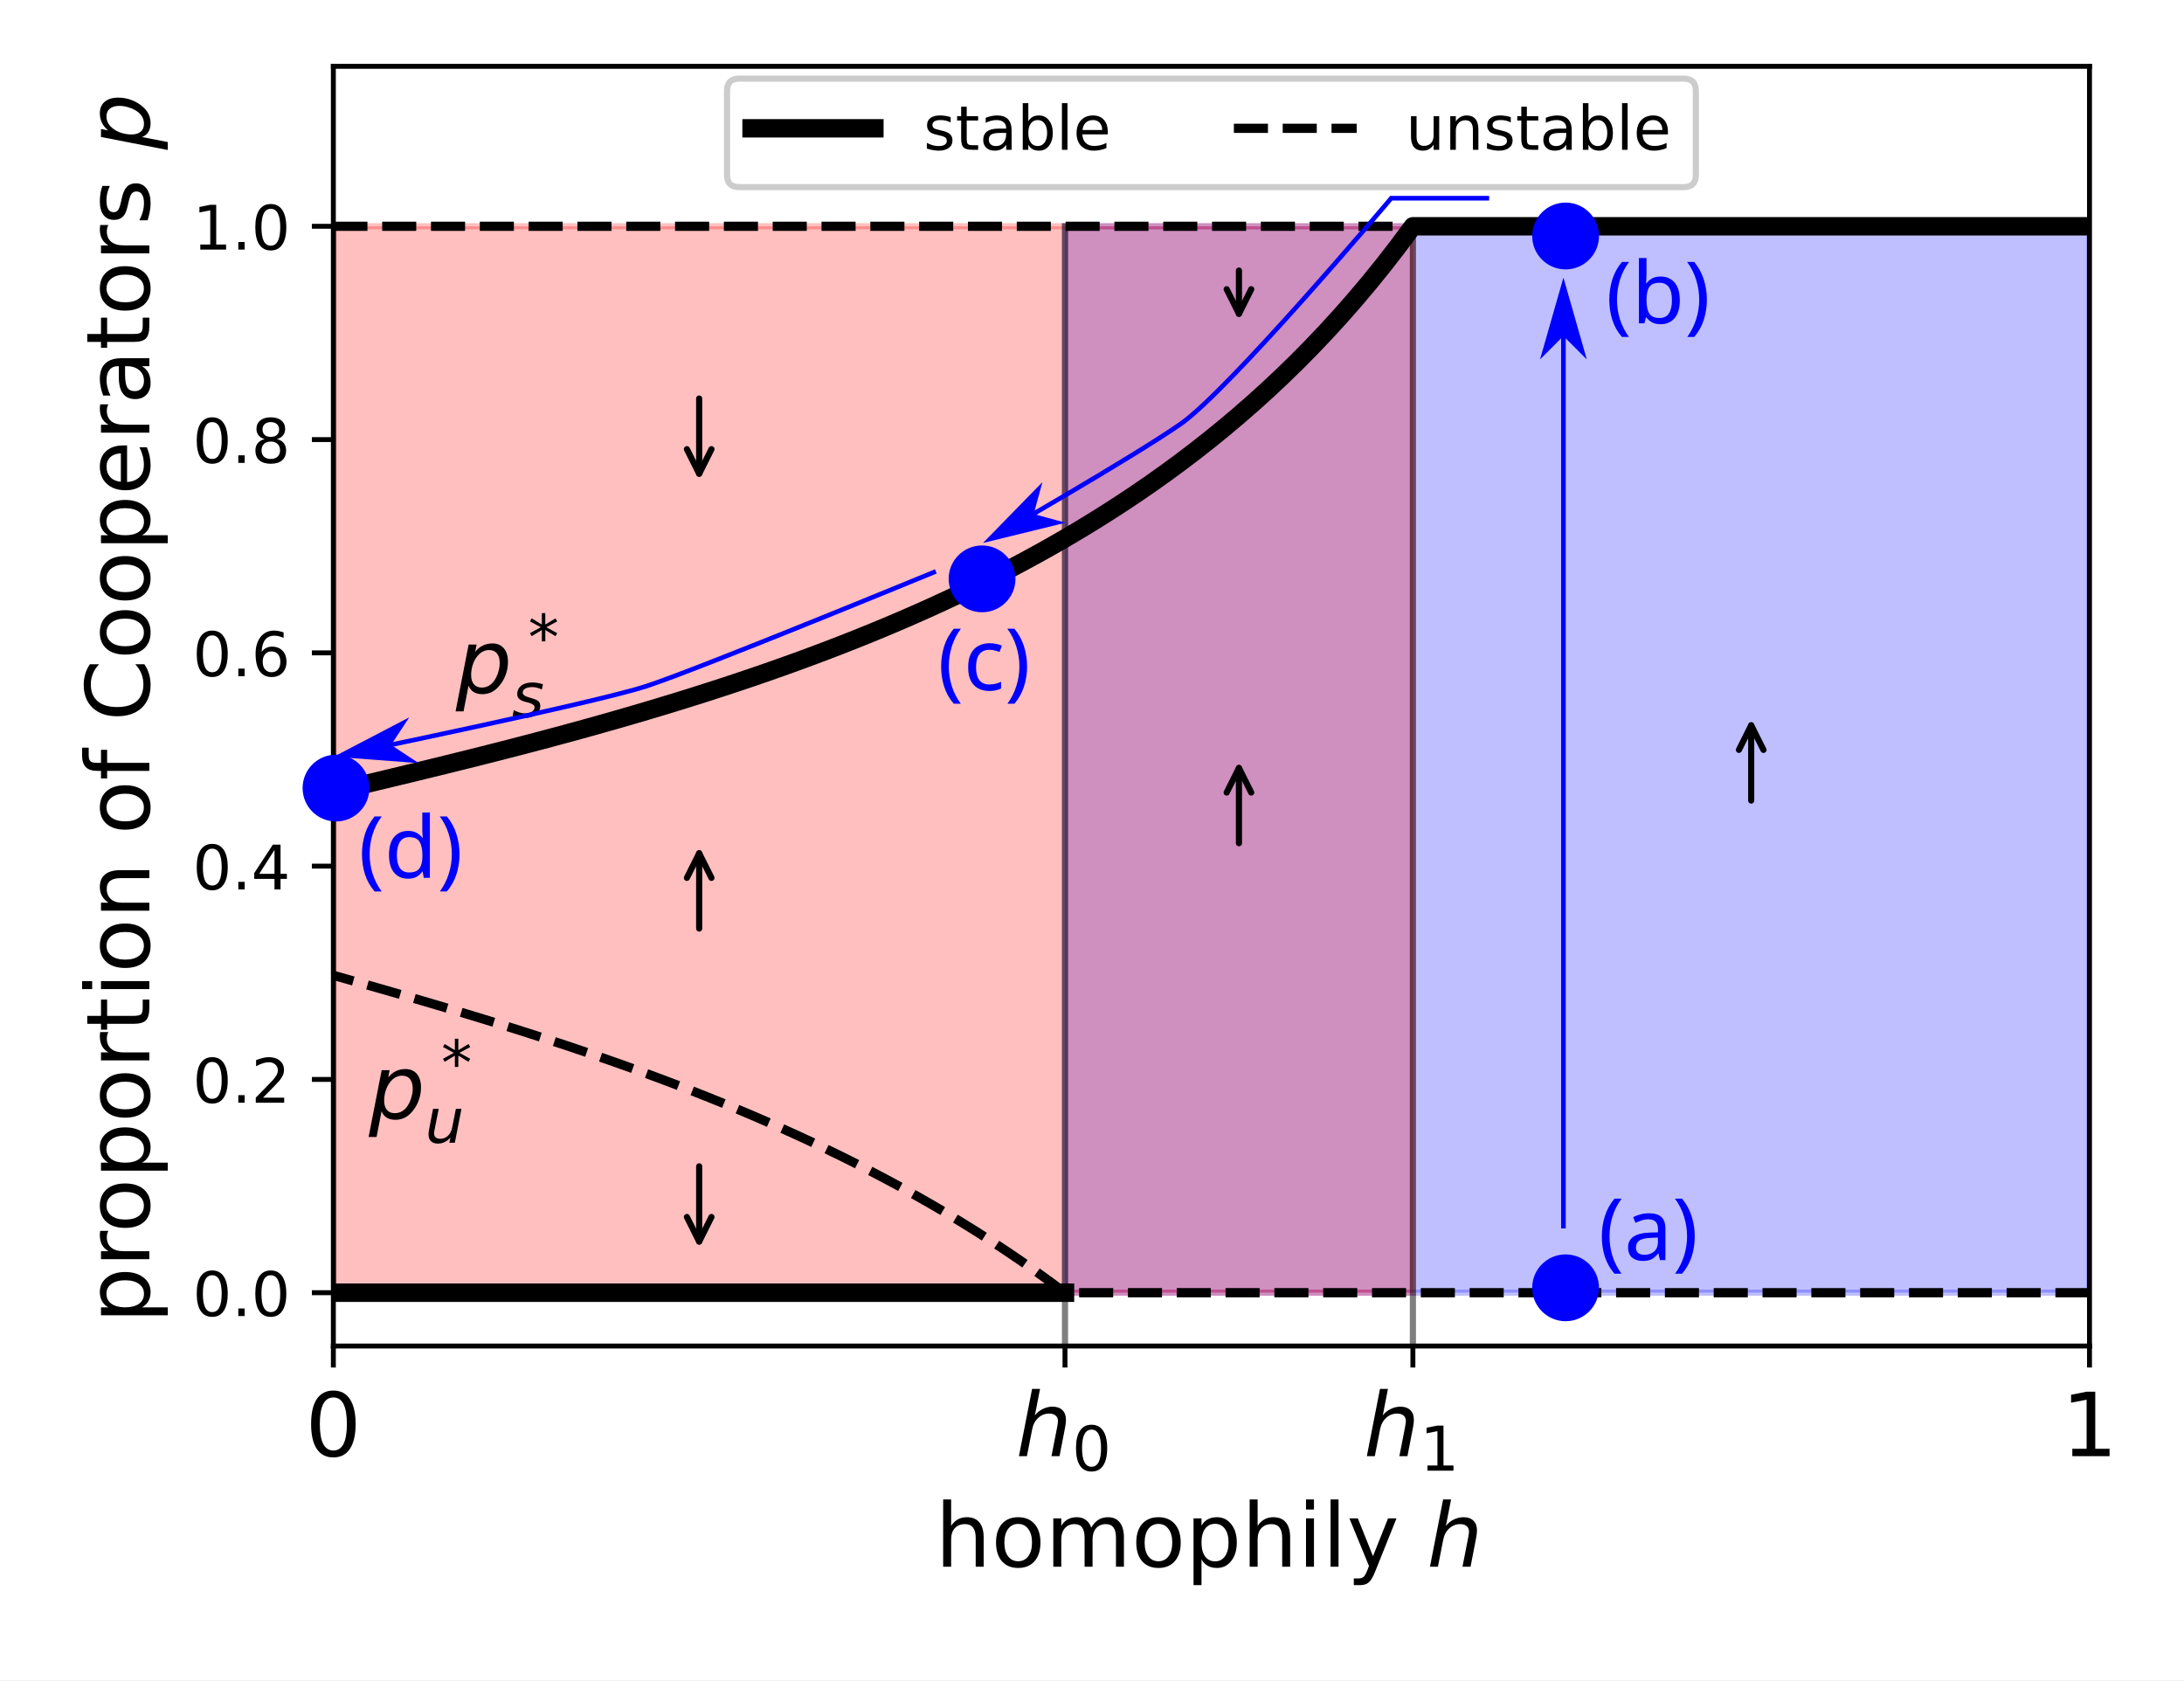
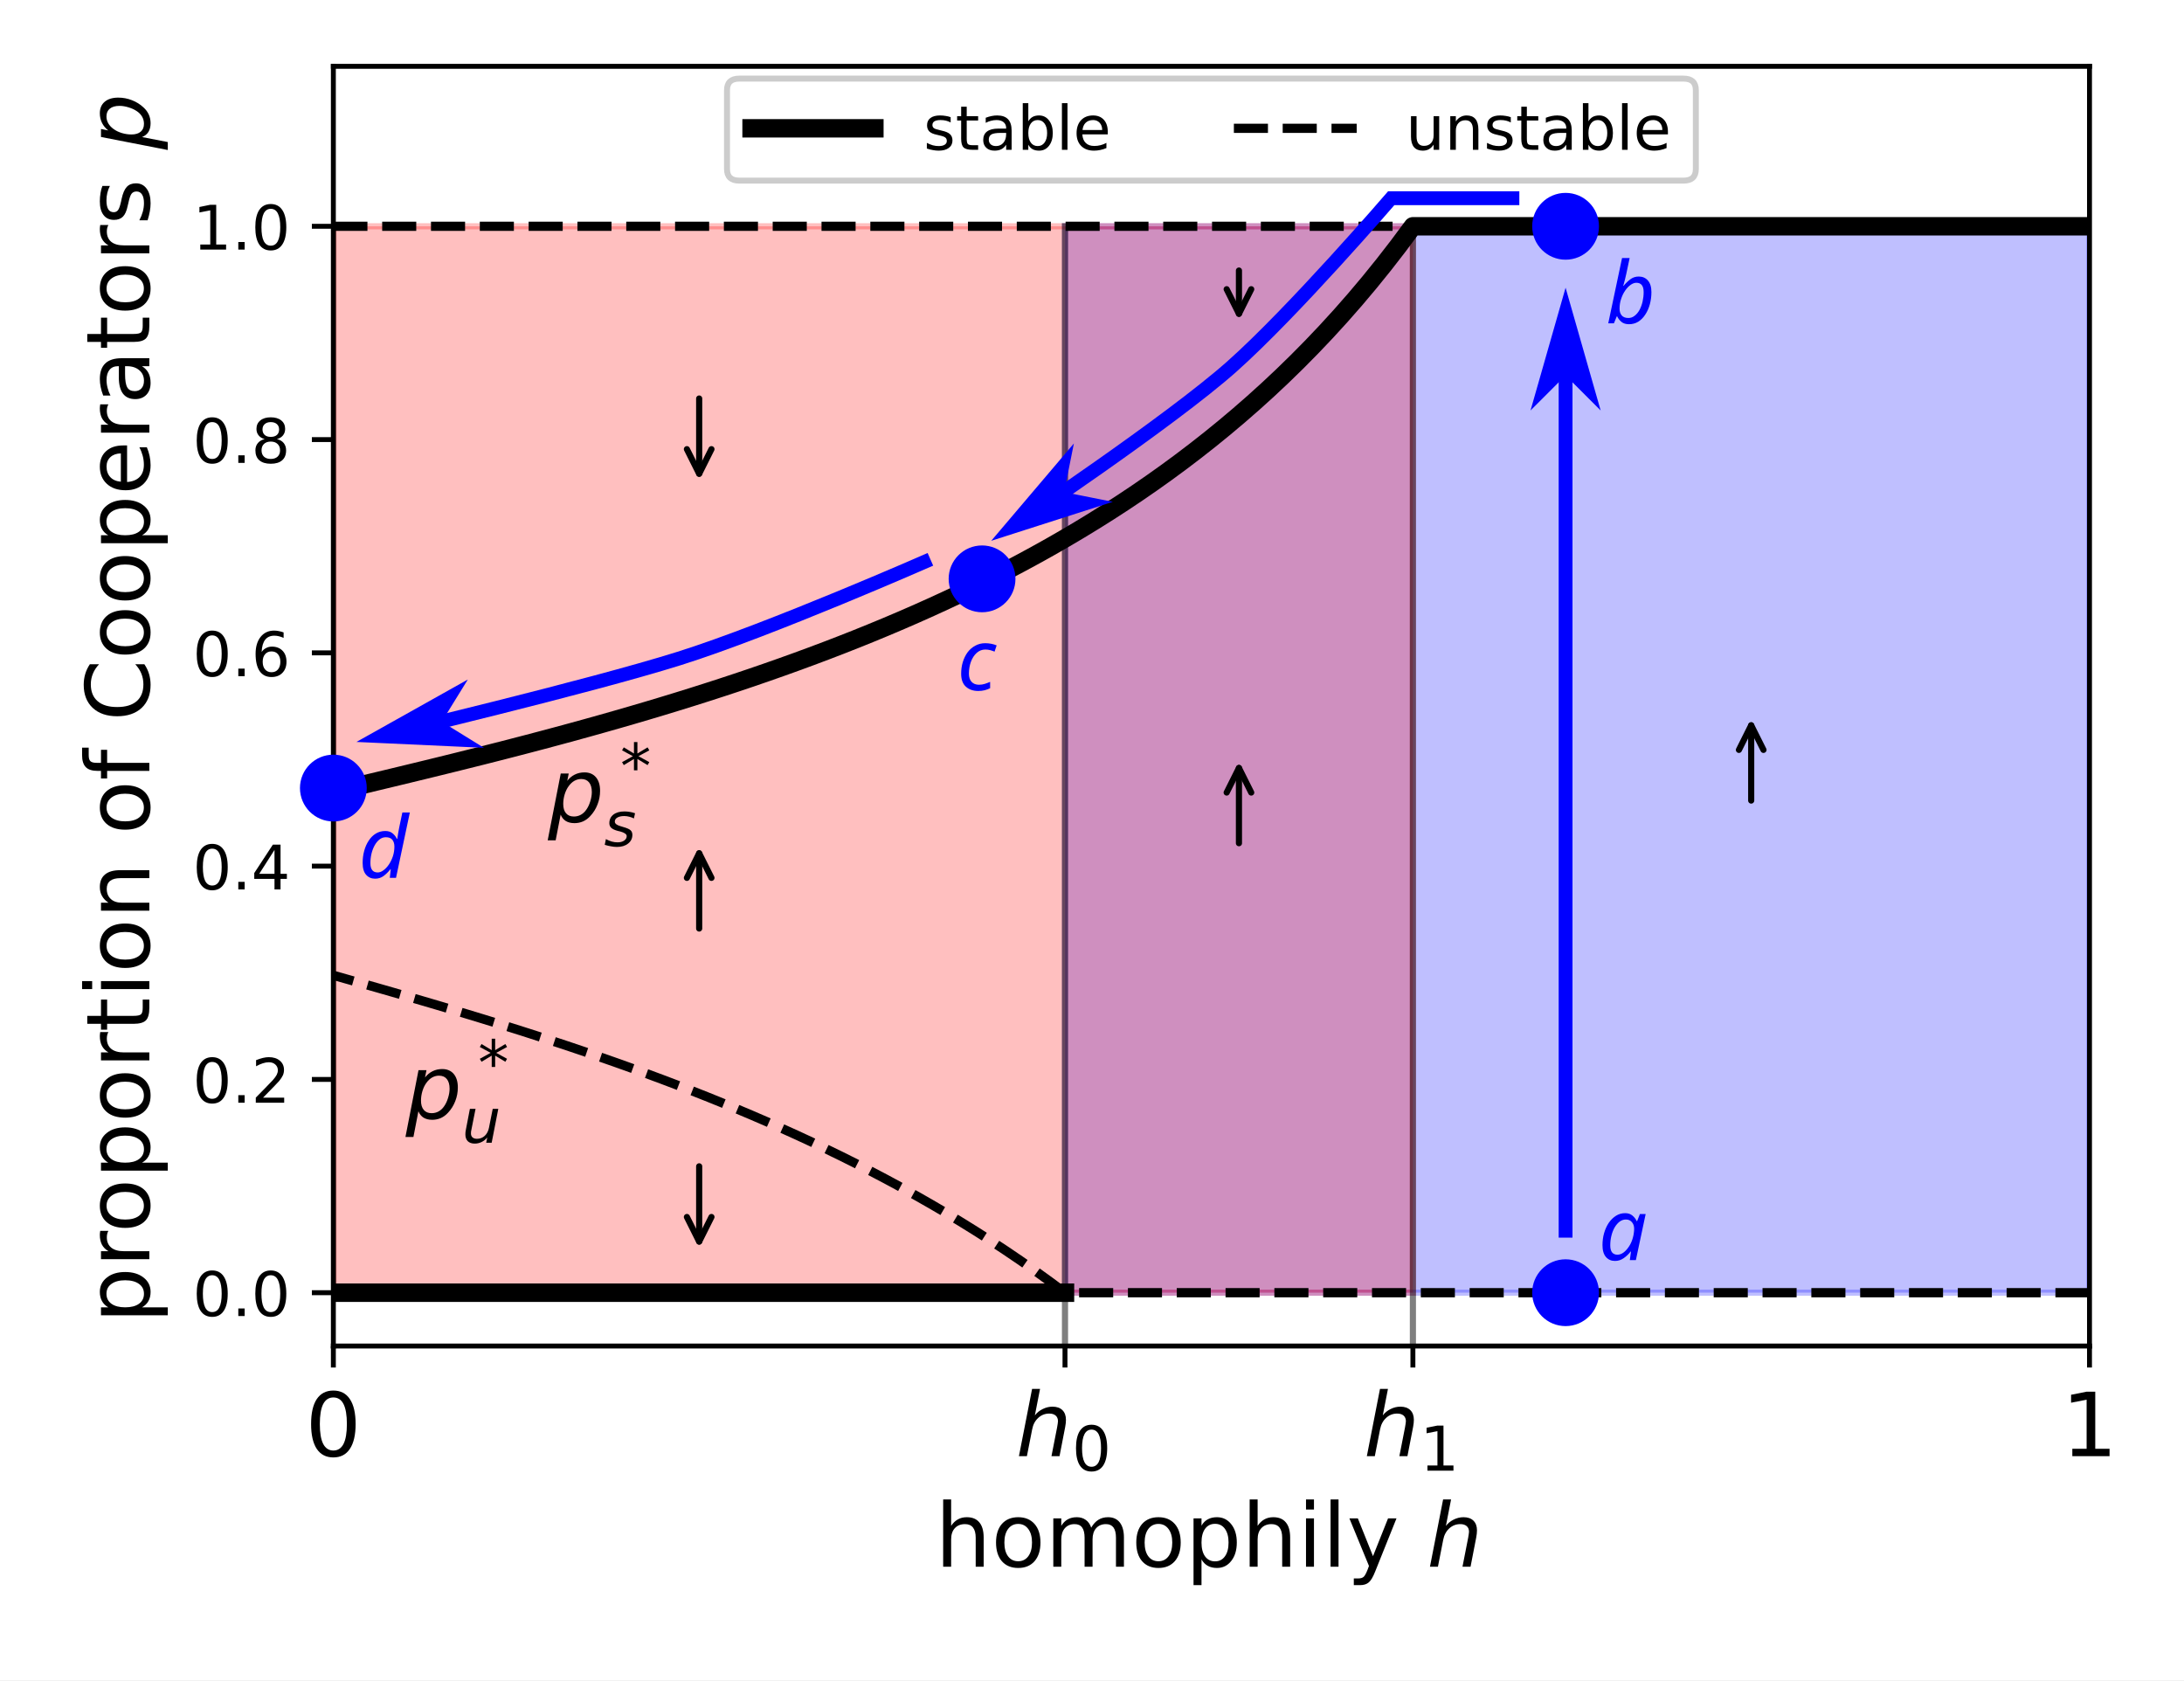
<svg xmlns="http://www.w3.org/2000/svg" version="1.1" id="svg2" xml:space="preserve" width="474.24" height="364.8" viewBox="0 0 474.24 364.8">
  <defs id="defs6">
+     <marker style="overflow:visible;" id="marker1426" refX="0.0" refY="0.0" orient="auto">
+       <path transform="scale(0.4) rotate(180) translate(10,0)" style="fill-rule:evenodd;stroke:#0000ff;stroke-width:1pt;stroke-opacity:1;fill:#0000ff;fill-opacity:1" d="M 0.0,0.0 L 5.0,-5.0 L -12.5,0.0 L 5.0,5.0 L 0.0,0.0 z " id="path1424" />
+     </marker>
+     <marker style="overflow:visible;" id="marker1350" refX="0.0" refY="0.0" orient="auto">
+       <path transform="scale(0.4) rotate(180) translate(10,0)" style="fill-rule:evenodd;stroke:#0000ff;stroke-width:1pt;stroke-opacity:1;fill:#0000ff;fill-opacity:1" d="M 0.0,0.0 L 5.0,-5.0 L -12.5,0.0 L 5.0,5.0 L 0.0,0.0 z " id="path1348" />
+     </marker>
+     <marker style="overflow:visible;" id="Arrow1Mend" refX="0.0" refY="0.0" orient="auto">
+       <path transform="scale(0.4) rotate(180) translate(10,0)" style="fill-rule:evenodd;stroke:#0000ff;stroke-width:1pt;stroke-opacity:1;fill:#0000ff;fill-opacity:1" d="M 0.0,0.0 L 5.0,-5.0 L -12.5,0.0 L 5.0,5.0 L 0.0,0.0 z " id="path1021" />
+     </marker>
    <marker style="overflow:visible" id="marker2379" refX="0" refY="0" orient="auto">
      <path transform="matrix(-0.8,0,0,-0.8,-10,0)" style="fill:#0000ff;fill-opacity:1;fill-rule:evenodd;stroke:#0000ff;stroke-width:1pt;stroke-opacity:1" d="M 0,0 5,-5 -12.5,0 5,5 Z" id="path2377" />
    </marker>
-     <marker style="overflow:visible" id="marker2315" refX="0" refY="0" orient="auto">
-       <path transform="matrix(-0.8,0,0,-0.8,-10,0)" style="fill:#0000ff;fill-opacity:1;fill-rule:evenodd;stroke:#0000ff;stroke-width:1pt;stroke-opacity:1" d="M 0,0 5,-5 -12.5,0 5,5 Z" id="path2313" />
-     </marker>
    <clipPath clipPathUnits="userSpaceOnUse" id="clipPath22">
      <path d="m 54.29,54.416 h 286 V 262.8 h -286 z" id="path20" />
    </clipPath>
    <clipPath clipPathUnits="userSpaceOnUse" id="clipPath32">
      <path d="m 54.29,54.416 h 286 V 262.8 h -286 z" id="path30" />
    </clipPath>
    <clipPath clipPathUnits="userSpaceOnUse" id="clipPath42">
      <path d="m 54.29,54.416 h 286 V 262.8 h -286 z" id="path40" />
    </clipPath>
    <clipPath clipPathUnits="userSpaceOnUse" id="clipPath146">
      <path d="m 54.29,54.416 h 286 V 262.8 h -286 z" id="path144" />
    </clipPath>
    <clipPath clipPathUnits="userSpaceOnUse" id="clipPath156">
      <path d="m 54.29,54.416 h 286 V 262.8 h -286 z" id="path154" />
    </clipPath>
    <clipPath clipPathUnits="userSpaceOnUse" id="clipPath166">
      <path d="m 54.29,54.416 h 286 V 262.8 h -286 z" id="path164" />
    </clipPath>
    <clipPath clipPathUnits="userSpaceOnUse" id="clipPath176">
      <path d="m 54.29,54.416 h 286 V 262.8 h -286 z" id="path174" />
    </clipPath>
    <clipPath clipPathUnits="userSpaceOnUse" id="clipPath186">
      <path d="m 54.29,54.416 h 286 V 262.8 h -286 z" id="path184" />
    </clipPath>
    <clipPath clipPathUnits="userSpaceOnUse" id="clipPath196">
      <path d="m 54.29,54.416 h 286 V 262.8 h -286 z" id="path194" />
    </clipPath>
-     <marker style="overflow:visible" id="Arrow1Lend" refX="0" refY="0" orient="auto">
-       <path transform="matrix(-0.8,0,0,-0.8,-10,0)" style="fill:#0000ff;fill-opacity:1;fill-rule:evenodd;stroke:#0000ff;stroke-width:1pt;stroke-opacity:1" d="M 0,0 5,-5 -12.5,0 5,5 Z" id="path1264" />
-     </marker>
  </defs>
  <g id="g10" transform="matrix(1.333333,0,0,-1.333333,0,364.8)">
    <path d="M 0,0 H 355.68 V 273.6 H 0 Z" style="fill:#ffffff;fill-opacity:1;fill-rule:nonzero;stroke:none" id="path12" />
    <path d="m 54.29,54.416 h 286 V 262.8 h -286 z" style="fill:#ffffff;fill-opacity:1;fill-rule:nonzero;stroke:none" id="path14" />
    <g id="g16">
      <g id="g18" clip-path="url(#clipPath22)">
        <path d="M 340.29,63.099 V 236.752 H 173.442 V 63.099 Z" style="fill:#0000ff;fill-opacity:0.25;fill-rule:nonzero;stroke:#0000ff;stroke-width:1;stroke-linecap:butt;stroke-linejoin:miter;stroke-miterlimit:10;stroke-dasharray:none;stroke-opacity:0.25" id="path24" />
      </g>
    </g>
    <g id="g26">
      <g id="g28" clip-path="url(#clipPath32)">
        <path d="M 230.101,63.099 V 236.752 H 54.29 V 63.099 Z" style="fill:#ff0000;fill-opacity:0.25;fill-rule:nonzero;stroke:#ff0000;stroke-width:1;stroke-linecap:butt;stroke-linejoin:miter;stroke-miterlimit:10;stroke-dasharray:none;stroke-opacity:0.25" id="path34" />
      </g>
    </g>
    <g id="g36">
      <g id="g38" clip-path="url(#clipPath42)">
        <path d="M 54.29,63.099 V 236.752 v 0 z" style="fill:#000000;fill-opacity:0.25;fill-rule:nonzero;stroke:#000000;stroke-width:1;stroke-linecap:butt;stroke-linejoin:miter;stroke-miterlimit:10;stroke-dasharray:none;stroke-opacity:0.25" id="path44" />
      </g>
    </g>
    <g id="g46">
      <path d="m 54.29,54.416 v -3.5" style="fill:#000000;fill-opacity:1;fill-rule:nonzero;stroke:#000000;stroke-width:0.8;stroke-linecap:butt;stroke-linejoin:round;stroke-miterlimit:10;stroke-dasharray:none;stroke-opacity:1" id="path48" />
      <text transform="matrix(1,0,0,-1,49.71187,36.4785)" style="font-variant:normal;font-weight:normal;font-size:14.4px;font-family:'DejaVu Sans';-inkscape-font-specification:DejaVuSans;writing-mode:lr-tb;fill:#000000;fill-opacity:1;fill-rule:nonzero;stroke:none" id="text52">
        <tspan x="0" y="0" id="tspan50">0</tspan>
      </text>
      <path d="m 173.442,54.416 v -3.5" style="fill:#000000;fill-opacity:1;fill-rule:nonzero;stroke:#000000;stroke-width:0.8;stroke-linecap:butt;stroke-linejoin:round;stroke-miterlimit:10;stroke-dasharray:none;stroke-opacity:1" id="path54" />
      <g id="g56" transform="translate(165.4417,36.416)">
        <text transform="matrix(1,0,0,-1,0,0.0625)" style="font-style:italic;font-variant:normal;font-size:14.4px;font-family:'DejaVu Sans';-inkscape-font-specification:DejaVuSans-Oblique;writing-mode:lr-tb;fill:#000000;fill-opacity:1;fill-rule:nonzero;stroke:none" id="text60">
          <tspan x="0" y="0" id="tspan58">h</tspan>
        </text>
        <text transform="matrix(1,0,0,-1,9.120621,-2.3)" style="font-variant:normal;font-weight:normal;font-size:10.08px;font-family:'DejaVu Sans';-inkscape-font-specification:DejaVuSans;writing-mode:lr-tb;fill:#000000;fill-opacity:1;fill-rule:nonzero;stroke:none" id="text64">
          <tspan x="0" y="0" id="tspan62">0</tspan>
        </text>
      </g>
      <path d="m 230.101,54.416 v -3.5" style="fill:#000000;fill-opacity:1;fill-rule:nonzero;stroke:#000000;stroke-width:0.8;stroke-linecap:butt;stroke-linejoin:round;stroke-miterlimit:10;stroke-dasharray:none;stroke-opacity:1" id="path66" />
      <g id="g68" transform="translate(222.1009,36.416)">
        <text transform="matrix(1,0,0,-1,0,0.0625)" style="font-style:italic;font-variant:normal;font-size:14.4px;font-family:'DejaVu Sans';-inkscape-font-specification:DejaVuSans-Oblique;writing-mode:lr-tb;fill:#000000;fill-opacity:1;fill-rule:nonzero;stroke:none" id="text72">
          <tspan x="0" y="0" id="tspan70">h</tspan>
        </text>
        <text transform="matrix(1,0,0,-1,9.120621,-2.3)" style="font-variant:normal;font-weight:normal;font-size:10.08px;font-family:'DejaVu Sans';-inkscape-font-specification:DejaVuSans;writing-mode:lr-tb;fill:#000000;fill-opacity:1;fill-rule:nonzero;stroke:none" id="text76">
          <tspan x="0" y="0" id="tspan74">1</tspan>
        </text>
      </g>
      <path d="m 340.29,54.416 v -3.5" style="fill:#000000;fill-opacity:1;fill-rule:nonzero;stroke:#000000;stroke-width:0.8;stroke-linecap:butt;stroke-linejoin:round;stroke-miterlimit:10;stroke-dasharray:none;stroke-opacity:1" id="path78" />
      <text transform="matrix(1,0,0,-1,335.7119,36.4785)" style="font-variant:normal;font-weight:normal;font-size:14.4px;font-family:'DejaVu Sans';-inkscape-font-specification:DejaVuSans;writing-mode:lr-tb;fill:#000000;fill-opacity:1;fill-rule:nonzero;stroke:none" id="text82">
        <tspan x="0" y="0" id="tspan80">1</tspan>
      </text>
      <g id="g84" transform="translate(152.29,18.416)">
        <text transform="matrix(1,0,0,-1,0,0.0625)" style="font-variant:normal;font-weight:normal;font-size:14.4px;font-family:'DejaVu Sans';-inkscape-font-specification:DejaVuSans;writing-mode:lr-tb;fill:#000000;fill-opacity:1;fill-rule:nonzero;stroke:none" id="text88">
          <tspan x="0 9.121 17.925 31.943 40.748 49.882 59.003 63.001 66.999 75.516" y="0" id="tspan86">homophily </tspan>
        </text>
        <text transform="matrix(1,0,0,-1,80.08997,0.0625)" style="font-style:italic;font-variant:normal;font-size:14.4px;font-family:'DejaVu Sans';-inkscape-font-specification:DejaVuSans-Oblique;writing-mode:lr-tb;fill:#000000;fill-opacity:1;fill-rule:nonzero;stroke:none" id="text92">
          <tspan x="0" y="0" id="tspan90">h</tspan>
        </text>
      </g>
      <path d="m 54.29,63.099 h -3.5" style="fill:#000000;fill-opacity:1;fill-rule:nonzero;stroke:#000000;stroke-width:0.8;stroke-linecap:butt;stroke-linejoin:round;stroke-miterlimit:10;stroke-dasharray:none;stroke-opacity:1" id="path94" />
      <text transform="matrix(1,0,0,-1,31.38375,59.30179)" style="font-variant:normal;font-weight:normal;font-size:10px;font-family:'DejaVu Sans';-inkscape-font-specification:DejaVuSans;writing-mode:lr-tb;fill:#000000;fill-opacity:1;fill-rule:nonzero;stroke:none" id="text98">
        <tspan x="0 6.36 9.54" y="0" id="tspan96">0.0</tspan>
      </text>
      <path d="m 54.29,97.829 h -3.5" style="fill:#000000;fill-opacity:1;fill-rule:nonzero;stroke:#000000;stroke-width:0.8;stroke-linecap:butt;stroke-linejoin:round;stroke-miterlimit:10;stroke-dasharray:none;stroke-opacity:1" id="path100" />
      <text transform="matrix(1,0,0,-1,31.38375,94.03246)" style="font-variant:normal;font-weight:normal;font-size:10px;font-family:'DejaVu Sans';-inkscape-font-specification:DejaVuSans;writing-mode:lr-tb;fill:#000000;fill-opacity:1;fill-rule:nonzero;stroke:none" id="text104">
        <tspan x="0 6.36 9.54" y="0" id="tspan102">0.2</tspan>
      </text>
      <path d="m 54.29,132.56 h -3.5" style="fill:#000000;fill-opacity:1;fill-rule:nonzero;stroke:#000000;stroke-width:0.8;stroke-linecap:butt;stroke-linejoin:round;stroke-miterlimit:10;stroke-dasharray:none;stroke-opacity:1" id="path106" />
      <text transform="matrix(1,0,0,-1,31.38375,128.7631)" style="font-variant:normal;font-weight:normal;font-size:10px;font-family:'DejaVu Sans';-inkscape-font-specification:DejaVuSans;writing-mode:lr-tb;fill:#000000;fill-opacity:1;fill-rule:nonzero;stroke:none" id="text110">
        <tspan x="0 6.36 9.54" y="0" id="tspan108">0.4</tspan>
      </text>
      <path d="m 54.29,167.291 h -3.5" style="fill:#000000;fill-opacity:1;fill-rule:nonzero;stroke:#000000;stroke-width:0.8;stroke-linecap:butt;stroke-linejoin:round;stroke-miterlimit:10;stroke-dasharray:none;stroke-opacity:1" id="path112" />
      <text transform="matrix(1,0,0,-1,31.38375,163.4938)" style="font-variant:normal;font-weight:normal;font-size:10px;font-family:'DejaVu Sans';-inkscape-font-specification:DejaVuSans;writing-mode:lr-tb;fill:#000000;fill-opacity:1;fill-rule:nonzero;stroke:none" id="text116">
        <tspan x="0 6.36 9.54" y="0" id="tspan114">0.6</tspan>
      </text>
      <path d="m 54.29,202.021 h -3.5" style="fill:#000000;fill-opacity:1;fill-rule:nonzero;stroke:#000000;stroke-width:0.8;stroke-linecap:butt;stroke-linejoin:round;stroke-miterlimit:10;stroke-dasharray:none;stroke-opacity:1" id="path118" />
      <text transform="matrix(1,0,0,-1,31.38375,198.2245)" style="font-variant:normal;font-weight:normal;font-size:10px;font-family:'DejaVu Sans';-inkscape-font-specification:DejaVuSans;writing-mode:lr-tb;fill:#000000;fill-opacity:1;fill-rule:nonzero;stroke:none" id="text122">
        <tspan x="0 6.36 9.54" y="0" id="tspan120">0.8</tspan>
      </text>
      <path d="m 54.29,236.752 h -3.5" style="fill:#000000;fill-opacity:1;fill-rule:nonzero;stroke:#000000;stroke-width:0.8;stroke-linecap:butt;stroke-linejoin:round;stroke-miterlimit:10;stroke-dasharray:none;stroke-opacity:1" id="path124" />
      <text transform="matrix(1,0,0,-1,31.38375,232.9551)" style="font-variant:normal;font-weight:normal;font-size:10px;font-family:'DejaVu Sans';-inkscape-font-specification:DejaVuSans;writing-mode:lr-tb;fill:#000000;fill-opacity:1;fill-rule:nonzero;stroke:none" id="text128">
        <tspan x="0 6.36 9.54" y="0" id="tspan126">1.0</tspan>
      </text>
      <g id="g130" transform="rotate(90,-16.86212,41.24587)">
        <text transform="matrix(1,0,0,-1,0,0.0625)" style="font-variant:normal;font-weight:normal;font-size:14.4px;font-family:'DejaVu Sans';-inkscape-font-specification:DejaVuSans;writing-mode:lr-tb;fill:#000000;fill-opacity:1;fill-rule:nonzero;stroke:none" id="text134">
          <tspan x="0 9.135 15.051 23.856 32.99 41.795 47.711 53.353 57.352 66.156 75.277 79.851 88.655 93.722 98.296 108.344 117.149 125.953 135.088 143.941 149.858 158.676 164.319 173.123 179.04 186.537" y="0" id="tspan132">proportion of Cooperators </tspan>
        </text>
        <text transform="matrix(1,0,0,-1,191.1113,0.0625)" style="font-style:italic;font-variant:normal;font-size:14.4px;font-family:'DejaVu Sans';-inkscape-font-specification:DejaVuSans-Oblique;writing-mode:lr-tb;fill:#000000;fill-opacity:1;fill-rule:nonzero;stroke:none" id="text138">
          <tspan x="0" y="0" id="tspan136">p</tspan>
        </text>
      </g>
    </g>
    <g id="g140">
      <g id="g142" clip-path="url(#clipPath146)">
        <path d="M 340.29,236.752 H 230.101 l -2.361,-3.18 -2.361,-3.045 -2.361,-2.919 -2.361,-2.8 -2.361,-2.688 -2.361,-2.582 -2.361,-2.483 -2.361,-2.389 -2.361,-2.3 -2.361,-2.216 -2.361,-2.136 -2.361,-2.06 -2.361,-1.989 -2.361,-1.921 -2.361,-1.856 -2.361,-1.795 -2.361,-1.736 -2.361,-1.68 -2.361,-1.627 -2.361,-1.577 -2.361,-1.528 -2.361,-1.482 -2.361,-1.438 -2.361,-1.396 -2.432,-1.396 -2.432,-1.355 -2.432,-1.316 -2.432,-1.279 -2.432,-1.243 -2.432,-1.209 -2.432,-1.176 -2.432,-1.145 -2.432,-1.115 -2.432,-1.086 -2.432,-1.058 -2.432,-1.032 -2.432,-1.006 -2.432,-0.982 -2.432,-0.958 -2.432,-0.936 -2.432,-0.914 -2.432,-0.894 -2.432,-0.874 -2.432,-0.855 -2.432,-0.837 -2.432,-0.819 -2.432,-0.802 -2.432,-0.786 -2.432,-0.771 -2.432,-0.756 -2.432,-0.742 -2.432,-0.728 -2.432,-0.715 -2.432,-0.703 -2.432,-0.691 -2.432,-0.68 -2.432,-0.669 -2.432,-0.659 -2.432,-0.65 -2.432,-0.641 -2.432,-0.632 -2.432,-0.624 -2.432,-0.617 L 76.175,149.975 73.743,149.37 71.312,148.771 68.88,148.177 66.448,147.587 64.017,147 61.585,146.416 59.153,145.834 56.722,145.253 54.29,144.671" style="fill:none;stroke:#000000;stroke-width:3;stroke-linecap:square;stroke-linejoin:round;stroke-miterlimit:10;stroke-dasharray:none;stroke-opacity:1" id="path148" />
      </g>
    </g>
    <g id="g150">
      <g id="g152" clip-path="url(#clipPath156)">
        <path d="m 340.29,63.099 h -110.189 -2.361 -2.361 -2.361 -2.361 -2.361 -2.361 -2.361 -2.361 -2.361 -2.361 -2.361 -2.361 -2.361 -2.361 -2.361 -2.361 -2.361 -2.361 -2.361 -2.361 -2.361 -2.361 -2.361 -2.361 l -2.432,1.809 -2.432,1.753 -2.432,1.699 -2.432,1.648 -2.432,1.599 -2.432,1.553 -2.432,1.508 -2.432,1.465 -2.432,1.425 -2.432,1.385 -2.432,1.348 -2.432,1.312 -2.432,1.278 -2.432,1.245 -2.432,1.213 -2.432,1.183 -2.432,1.154 -2.432,1.126 -2.432,1.099 -2.432,1.074 -2.432,1.049 -2.432,1.026 -2.432,1.003 -2.432,0.981 -2.432,0.96 -2.432,0.94 -2.432,0.921 -2.432,0.903 -2.432,0.886 -2.432,0.869 -2.432,0.853 -2.432,0.837 -2.432,0.823 -2.432,0.809 -2.432,0.796 -2.432,0.783 -2.432,0.772 -2.432,0.76 -2.432,0.75 -2.432,0.74 -2.432,0.731 -2.432,0.723 -2.432,0.715 -2.432,0.709 -2.432,0.703 -2.432,0.698 -2.432,0.693 -2.432,0.69 -2.432,0.688" style="fill:none;stroke:#000000;stroke-width:1.5;stroke-linecap:butt;stroke-linejoin:round;stroke-miterlimit:10;stroke-dasharray:5.55, 2.4;stroke-dashoffset:0;stroke-opacity:1" id="path158" />
      </g>
    </g>
    <g id="g160">
      <g id="g162" clip-path="url(#clipPath166)">
        <path d="M 54.29,63.099 H 173.442" style="fill:none;stroke:#000000;stroke-width:3;stroke-linecap:square;stroke-linejoin:round;stroke-miterlimit:10;stroke-dasharray:none;stroke-opacity:1" id="path168" />
      </g>
    </g>
    <g id="g170">
      <g id="g172" clip-path="url(#clipPath176)">
        <path d="M 54.29,236.752 H 230.101" style="fill:none;stroke:#000000;stroke-width:1.5;stroke-linecap:butt;stroke-linejoin:round;stroke-miterlimit:10;stroke-dasharray:5.55, 2.4;stroke-dashoffset:0;stroke-opacity:1" id="path178" />
      </g>
    </g>
    <g id="g180">
      <g id="g182" clip-path="url(#clipPath186)">
        <path d="M 173.442,45.733 V 236.752" style="fill:none;stroke:#000000;stroke-width:1;stroke-linecap:square;stroke-linejoin:round;stroke-miterlimit:10;stroke-dasharray:none;stroke-opacity:0.5" id="path188" />
      </g>
    </g>
    <g id="g190">
      <g id="g192" clip-path="url(#clipPath196)">
        <path d="M 230.101,45.733 V 236.752" style="fill:none;stroke:#000000;stroke-width:1;stroke-linecap:square;stroke-linejoin:round;stroke-miterlimit:10;stroke-dasharray:none;stroke-opacity:0.5" id="path198" />
      </g>
    </g>
    <path d="M 54.29,54.416 V 262.8" style="fill:none;stroke:#000000;stroke-width:0.8;stroke-linecap:square;stroke-linejoin:miter;stroke-miterlimit:10;stroke-dasharray:none;stroke-opacity:1" id="path202" />
    <path d="M 340.29,54.416 V 262.8" style="fill:none;stroke:#000000;stroke-width:0.8;stroke-linecap:square;stroke-linejoin:miter;stroke-miterlimit:10;stroke-dasharray:none;stroke-opacity:1" id="path204" />
    <path d="m 54.29,54.416 h 286" style="fill:none;stroke:#000000;stroke-width:0.8;stroke-linecap:square;stroke-linejoin:miter;stroke-miterlimit:10;stroke-dasharray:none;stroke-opacity:1" id="path206" />
    <path d="m 54.29,262.8 h 286" style="fill:none;stroke:#000000;stroke-width:0.8;stroke-linecap:square;stroke-linejoin:miter;stroke-miterlimit:10;stroke-dasharray:none;stroke-opacity:1" id="path208" />
-     <g id="g210" transform="translate(74.24272,160.757)">
+     <g id="g210" transform="translate(89.24272,139.757)">
      <text transform="matrix(1,0,0,-1,0,0.00625)" style="font-style:italic;font-variant:normal;font-size:14.4px;font-family:'DejaVu Sans';-inkscape-font-specification:DejaVuSans-Oblique;writing-mode:lr-tb;fill:#000000;fill-opacity:1;fill-rule:nonzero;stroke:none" id="text214">
        <tspan x="0" y="0" id="tspan212">p</tspan>
      </text>
      <text transform="matrix(1,0,0,-1,11.7666,5.51875)" style="font-variant:normal;font-weight:normal;font-size:10.08px;font-family:'DejaVu Sans';-inkscape-font-specification:DejaVuSans;writing-mode:lr-tb;fill:#000000;fill-opacity:1;fill-rule:nonzero;stroke:none" id="text218">
        <tspan x="0" y="0" id="tspan216">*</tspan>
      </text>
      <text transform="matrix(1,0,0,-1,9.134674,-3.93125)" style="font-style:italic;font-variant:normal;font-size:10.08px;font-family:'DejaVu Sans';-inkscape-font-specification:DejaVuSans-Oblique;writing-mode:lr-tb;fill:#000000;fill-opacity:1;fill-rule:nonzero;stroke:none" id="text222">
        <tspan x="0" y="0" id="tspan220">s</tspan>
      </text>
    </g>
-     <g id="g224" transform="translate(60.07792,91.45015)">
+     <g id="g224" transform="translate(66.07792,91.45015)">
      <text transform="matrix(1,0,0,-1,0,0.00625)" style="font-style:italic;font-variant:normal;font-size:14.4px;font-family:'DejaVu Sans';-inkscape-font-specification:DejaVuSans-Oblique;writing-mode:lr-tb;fill:#000000;fill-opacity:1;fill-rule:nonzero;stroke:none" id="text228">
        <tspan x="0" y="0" id="tspan226">p</tspan>
      </text>
      <text transform="matrix(1,0,0,-1,11.7666,5.51875)" style="font-variant:normal;font-weight:normal;font-size:10.08px;font-family:'DejaVu Sans';-inkscape-font-specification:DejaVuSans;writing-mode:lr-tb;fill:#000000;fill-opacity:1;fill-rule:nonzero;stroke:none" id="text232">
        <tspan x="0" y="0" id="tspan230">*</tspan>
      </text>
      <text transform="matrix(1,0,0,-1,9.134674,-3.93125)" style="font-style:italic;font-variant:normal;font-size:10.08px;font-family:'DejaVu Sans';-inkscape-font-specification:DejaVuSans-Oblique;writing-mode:lr-tb;fill:#000000;fill-opacity:1;fill-rule:nonzero;stroke:none" id="text236">
        <tspan x="0" y="0" id="tspan234">u</tspan>
      </text>
    </g>
    <path d="m 285.195,143.24 c 0,4.456 0,8.54 0,12.251" style="fill:none;stroke:#000000;stroke-width:1;stroke-linecap:round;stroke-linejoin:round;stroke-miterlimit:10;stroke-dasharray:none;stroke-opacity:1" id="path238" />
    <path d="m 283.195,151.49 2,4 2,-4" style="fill:none;stroke:#000000;stroke-width:1;stroke-linecap:round;stroke-linejoin:round;stroke-miterlimit:10;stroke-dasharray:none;stroke-opacity:1" id="path240" />
    <path d="m 201.771,136.293 c 0,4.456 0,8.54 0,12.251" style="fill:none;stroke:#000000;stroke-width:1;stroke-linecap:round;stroke-linejoin:round;stroke-miterlimit:10;stroke-dasharray:none;stroke-opacity:1" id="path242" />
    <path d="m 199.771,144.544 2,4 2,-4" style="fill:none;stroke:#000000;stroke-width:1;stroke-linecap:round;stroke-linejoin:round;stroke-miterlimit:10;stroke-dasharray:none;stroke-opacity:1" id="path244" />
    <path d="m 201.771,229.545 c 0,-2.72 0,-5.067 0,-7.041" style="fill:none;stroke:#000000;stroke-width:1;stroke-linecap:round;stroke-linejoin:round;stroke-miterlimit:10;stroke-dasharray:none;stroke-opacity:1" id="path246" />
    <path d="m 203.771,226.504 -2,-4 -2,4" style="fill:none;stroke:#000000;stroke-width:1;stroke-linecap:round;stroke-linejoin:round;stroke-miterlimit:10;stroke-dasharray:none;stroke-opacity:1" id="path248" />
    <path d="m 113.866,122.401 c 0,4.456 0,8.54 0,12.251" style="fill:none;stroke:#000000;stroke-width:1;stroke-linecap:round;stroke-linejoin:round;stroke-miterlimit:10;stroke-dasharray:none;stroke-opacity:1" id="path250" />
    <path d="m 111.866,130.652 2,4 2,-4" style="fill:none;stroke:#000000;stroke-width:1;stroke-linecap:round;stroke-linejoin:round;stroke-miterlimit:10;stroke-dasharray:none;stroke-opacity:1" id="path252" />
    <path d="m 113.866,83.677 c 0,-4.456 0,-8.54 0,-12.251" style="fill:none;stroke:#000000;stroke-width:1;stroke-linecap:round;stroke-linejoin:round;stroke-miterlimit:10;stroke-dasharray:none;stroke-opacity:1" id="path254" />
    <path d="m 115.866,75.426 -2,-4 -2,4" style="fill:none;stroke:#000000;stroke-width:1;stroke-linecap:round;stroke-linejoin:round;stroke-miterlimit:10;stroke-dasharray:none;stroke-opacity:1" id="path256" />
    <path d="m 113.866,208.707 c 0,-4.456 0,-8.54 0,-12.251" style="fill:none;stroke:#000000;stroke-width:1;stroke-linecap:round;stroke-linejoin:round;stroke-miterlimit:10;stroke-dasharray:none;stroke-opacity:1" id="path258" />
    <path d="m 115.866,200.457 -2,-4 -2,4" style="fill:none;stroke:#000000;stroke-width:1;stroke-linecap:round;stroke-linejoin:round;stroke-miterlimit:10;stroke-dasharray:none;stroke-opacity:1" id="path260" />
-     <path d="m 120.399,243.128 h 153.781 c 1.333,0 2,0.667 2,2 V 258.8 c 0,1.333 -0.667,2 -2,2 H 120.399 c -1.333,0 -2,-0.667 -2,-2 v -13.672 c 0,-1.333 0.667,-2 2,-2 z" style="fill:#ffffff;fill-opacity:1;fill-rule:nonzero;stroke:#cccccc;stroke-width:1;stroke-linecap:butt;stroke-linejoin:miter;stroke-miterlimit:10;stroke-dasharray:none;stroke-opacity:1" id="path262" />
+     <path d="m 120.399,244.188 h 153.781 c 1.333,0 2,0.627 2,1.88 v 12.852 c 0,1.253 -0.667,1.88 -2,1.88 H 120.399 c -1.333,0 -2,-0.627 -2,-1.88 v -12.852 c 0,-1.253 0.667,-1.88 2,-1.88 z" style="fill:#ffffff;fill-opacity:1;fill-rule:nonzero;stroke:#cccccc;stroke-width:0.97;stroke-linecap:butt;stroke-linejoin:miter;stroke-miterlimit:10;stroke-dasharray:none;stroke-opacity:1" id="path262" />
    <path d="m 122.399,252.706 h 20" style="fill:none;stroke:#000000;stroke-width:3;stroke-linecap:square;stroke-linejoin:round;stroke-miterlimit:10;stroke-dasharray:none;stroke-opacity:1" id="path264" />
    <text transform="scale(1,-1)" style="font-variant:normal;font-weight:normal;font-size:10px;font-family:'DejaVu Sans';-inkscape-font-specification:DejaVuSans;writing-mode:lr-tb;fill:#000000;fill-opacity:1;fill-rule:nonzero;stroke:none" id="text268" x="150.399" y="-249.206">
      <tspan x="150.399 155.609 159.529 165.659 172.009 174.789" y="-249.206" id="tspan266">stable</tspan>
    </text>
    <path d="m 200.946,252.706 h 20" style="fill:none;stroke:#000000;stroke-width:1.5;stroke-linecap:butt;stroke-linejoin:round;stroke-miterlimit:10;stroke-dasharray:5.55, 2.4;stroke-dashoffset:0;stroke-opacity:1" id="path270" />
    <text transform="scale(1,-1)" style="font-variant:normal;font-weight:normal;font-size:10px;font-family:'DejaVu Sans';-inkscape-font-specification:DejaVuSans;writing-mode:lr-tb;fill:#000000;fill-opacity:1;fill-rule:nonzero;stroke:none" id="text274" x="228.946" y="-249.206">
      <tspan x="228.946 235.286 241.626 246.836 250.756 256.886 263.236 266.016" y="-249.206" id="tspan272">unstable</tspan>
    </text>
    <text xml:space="preserve" style="font-size:14px;line-height:1.25;font-family:sans-serif;-inkscape-font-specification:'sans-serif, Normal';fill:#0000ff;fill-opacity:1;stroke-width:0.75" x="260.306" y="-68.41" id="text1186" transform="scale(1,-1)">
-       <tspan id="tspan1184" x="260.306" y="-68.41" style="fill:#0000ff;fill-opacity:1;stroke-width:0.75">(a)</tspan>
+       <tspan id="tspan1184" x="260.306" y="-68.41" style="fill:#0000ff;fill-opacity:1;stroke-width:0.75;font-style:italic">a</tspan>
    </text>
    <text xml:space="preserve" style="font-size:14px;line-height:1.25;font-family:sans-serif;-inkscape-font-specification:'sans-serif, Normal';fill:#0000ff;fill-opacity:1;stroke-width:0.75" x="261.522" y="-220.946" id="text1190" transform="scale(1,-1)">
-       <tspan id="tspan1188" x="261.522" y="-220.946" style="fill:#0000ff;fill-opacity:1;stroke-width:0.75">(b)</tspan>
-     </text>
-     <circle style="fill:#0000ff;fill-opacity:1;stroke:#0000ff;stroke-width:1.5" id="path1208" cx="254.967" cy="-63.896" r="4.69" transform="scale(1,-1)" />
-     <circle style="fill:#0000ff;fill-opacity:1;stroke:#0000ff;stroke-width:1.5" id="path1208-3" cx="254.967" cy="-235.172" r="4.69" transform="scale(1,-1)" />
-     <path style="fill:#0000ff;stroke:#0000ff;stroke-width:0.75px;stroke-linecap:butt;stroke-linejoin:miter;stroke-opacity:1;marker-end:url(#Arrow1Lend)" d="M 254.613,73.565 V 226.944" id="path1259" />
-     <path style="fill:none;stroke:#0000ff;stroke-width:0.75px;stroke-linecap:butt;stroke-linejoin:miter;stroke-opacity:1;marker-end:url(#marker2315)" d="M 242.518,241.324 H 226.573 c 0,0 -26.352,-31.208 -34.256,-36.729 -7.904,-5.521 -30.974,-18.695 -30.974,-18.695" id="path2305" />
-     <text xml:space="preserve" style="font-size:14px;line-height:1.25;font-family:sans-serif;-inkscape-font-specification:'sans-serif, Normal';stroke-width:0.75" x="152.706" y="-161.221" id="text1194" transform="scale(1,-1)">
-       <tspan id="tspan1192" x="152.706" y="-161.221" style="fill:#0000ff;stroke-width:0.75">(c)</tspan>
+       <tspan id="tspan1188" x="261.522" y="-220.946" style="fill:#0000ff;fill-opacity:1;stroke-width:0.75;font-style:italic">b</tspan>
+     </text>
+     <circle style="fill:#0000ff;fill-opacity:1;stroke:#0000ff;stroke-width:1.5" id="path1208" cx="254.967" cy="-63.099" r="4.69" transform="scale(1,-1)" />
+     <circle style="fill:#0000ff;fill-opacity:1;stroke:#0000ff;stroke-width:1.5" id="path1208-3" cx="254.967" cy="-236.752" r="4.69" transform="scale(1,-1)" />
+     <path style="fill:#0000ff;stroke:#0000ff;stroke-width:2.25;stroke-linecap:butt;stroke-linejoin:miter;stroke-miterlimit:4;stroke-dasharray:none;stroke-opacity:1;marker-end:url(#Arrow1Mend)" d="m 254.967,72.065 0,150.251" id="path1259" />
+     <path style="fill:none;stroke:#0000ff;stroke-width:2.25;stroke-linecap:butt;stroke-linejoin:miter;stroke-miterlimit:4;stroke-dasharray:none;stroke-opacity:1;marker-end:url(#marker1350)" d="M 247.435,241.324 H 226.573 c 0,0 -15.914,-18.483 -25.956,-27.411 -10.042,-8.929 -35.502,-25.916 -35.502,-25.916" id="path2305" />
+     <text xml:space="preserve" style="font-size:14px;line-height:1.25;font-family:sans-serif;-inkscape-font-specification:'sans-serif, Normal';stroke-width:0.75" x="155.861" y="-161.221" id="text1194" transform="scale(1,-1)">
+       <tspan id="tspan1192" x="155.861" y="-161.221" style="font-style:italic;fill:#0000ff;stroke-width:0.75">c</tspan>
    </text>
    <circle style="fill:#0000ff;fill-opacity:1;stroke:#0000ff;stroke-width:1.5" id="path1208-3-6" cx="159.935" cy="-179.341" r="4.69" transform="scale(1,-1)" />
-     <path style="fill:none;stroke:#0000ff;stroke-width:0.75px;stroke-linecap:butt;stroke-linejoin:miter;stroke-opacity:1;marker-end:url(#marker2379)" d="m 152.409,180.555 c 0,0 -38.711,-15.946 -47.198,-18.704 C 96.725,159.094 55.79,150.671 55.79,150.671" id="path2369" />
-     <circle style="fill:#0000ff;fill-opacity:1;stroke:#0000ff;stroke-width:1.5" id="path1208-3-6-3" cx="54.72" cy="-145.272" r="4.69" transform="scale(1,-1)" />
+     <path style="fill:none;stroke:#0000ff;stroke-width:2.25;stroke-linecap:butt;stroke-linejoin:miter;stroke-miterlimit:4;stroke-dasharray:none;stroke-opacity:1;marker-end:url(#marker1426)" d="m 151.522,182.521 c 0,0 -26.066,-11.472 -40.877,-16.133 -14.811,-4.661 -48.284,-12.584 -48.284,-12.584" id="path2369" />
+     <circle style="fill:#0000ff;fill-opacity:1;stroke:#0000ff;stroke-width:1.5" id="path1208-3-6-3" cx="54.29" cy="-145.272" r="4.69" transform="scale(1,-1)" />
    <text xml:space="preserve" style="font-size:14px;line-height:1.25;font-family:sans-serif;-inkscape-font-specification:'sans-serif, Normal';fill:#0000ff;stroke-width:0.75" x="58.387" y="-130.657" id="text2475" transform="scale(1,-1)">
-       <tspan id="tspan2473" x="58.387" y="-130.657" style="fill:#0000ff;stroke-width:0.75">(d)</tspan>
+       <tspan id="tspan2473" x="58.387" y="-130.657" style="fill:#0000ff;stroke-width:0.75;font-style:italic">d</tspan>
    </text>
  </g>
</svg>
